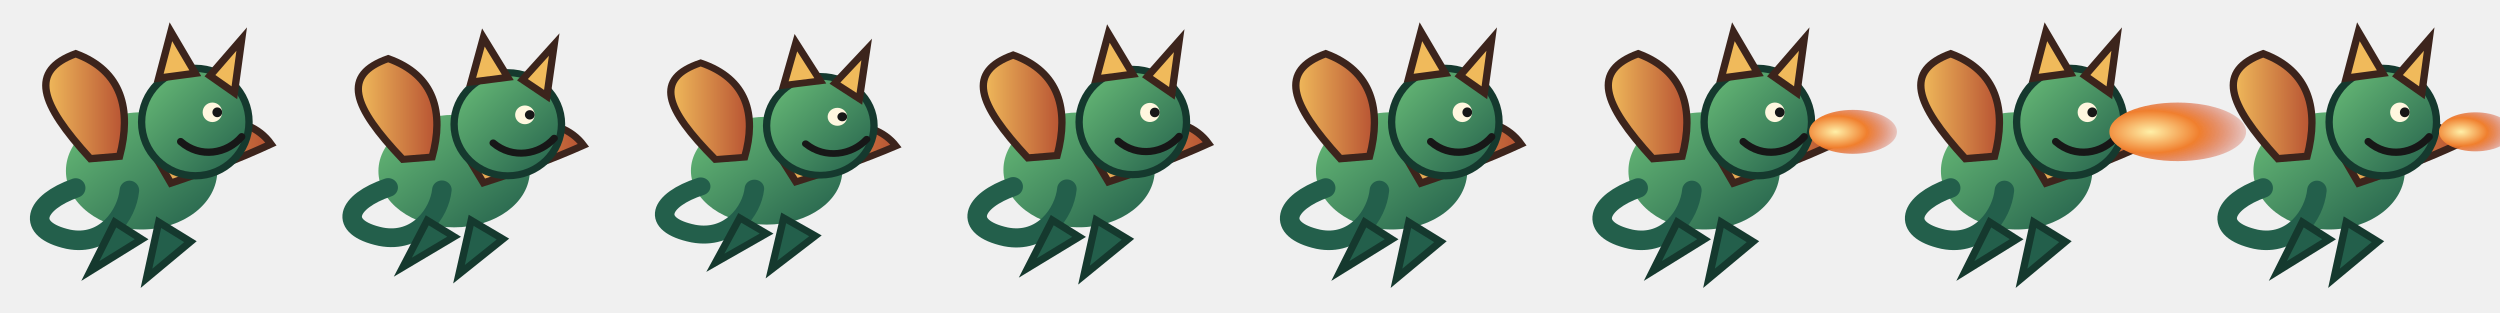
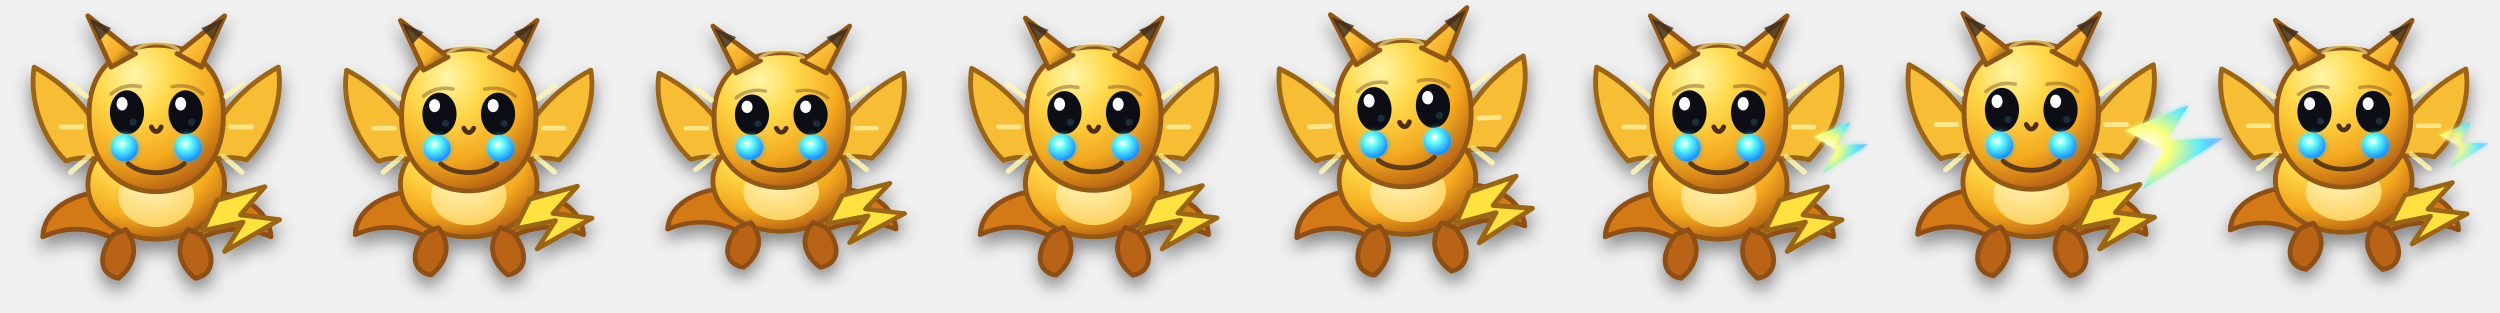
- <svg xmlns="http://www.w3.org/2000/svg" width="1024" height="128" viewBox="0 0 1024 128">
+ <svg xmlns="http://www.w3.org/2000/svg" width="2048" height="256" viewBox="0 0 2048 256">
  <defs>
-     <linearGradient id="body" x1="0" x2="1" y1="0" y2="1">
-       <stop offset="0" stop-color="#6bbf79" />
-       <stop offset="1" stop-color="#235f4b" />
+     <radialGradient id="furGold" cx="0.34" cy="0.2" r="0.82">
+       <stop offset="0" stop-color="#fff6a8" />
+       <stop offset="0.34" stop-color="#ffd84a" />
+       <stop offset="0.72" stop-color="#f4a91f" />
+       <stop offset="1" stop-color="#b86414" />
+     </radialGradient>
+     <radialGradient id="belly" cx="0.44" cy="0.28" r="0.7">
+       <stop offset="0" stop-color="#fff8c8" />
+       <stop offset="1" stop-color="#ffd96b" />
+     </radialGradient>
+     <linearGradient id="earShade" x1="0" x2="1" y1="0" y2="1">
+       <stop offset="0" stop-color="#ffe66d" />
+       <stop offset="0.66" stop-color="#f6ad26" />
+       <stop offset="1" stop-color="#4c321d" />
    </linearGradient>
-     <linearGradient id="wing" x1="0" x2="1">
-       <stop offset="0" stop-color="#f0ba5b" />
-       <stop offset="1" stop-color="#b75232" />
-     </linearGradient>
-     <radialGradient id="flame" cx="0.3" cy="0.5" r="0.8">
-       <stop offset="0" stop-color="#fff0a8" />
-       <stop offset="0.45" stop-color="#f07f2e" />
-       <stop offset="1" stop-color="#c1261b" stop-opacity="0" />
+     <radialGradient id="cheekSpark" cx="0.4" cy="0.35" r="0.72">
+       <stop offset="0" stop-color="#ffffff" />
+       <stop offset="0.3" stop-color="#68fff8" />
+       <stop offset="1" stop-color="#087dff" />
    </radialGradient>
-     <g id="dragon">
-       <ellipse cx="58" cy="70" rx="31" ry="24" fill="url(#body)" />
-       <path d="M37 65 C16 42 12 29 31 22 C50 29 54 45 49 64 Z" fill="url(#wing)" stroke="#3c241c" stroke-width="3" />
-       <path d="M63 63 C78 47 101 45 111 59 C98 65 85 70 70 75 Z" fill="url(#wing)" stroke="#3c241c" stroke-width="3" />
-       <circle cx="80" cy="50" r="22" fill="url(#body)" stroke="#15392e" stroke-width="3" />
-       <path d="M65 32 L70 13 L80 30 Z" fill="#f0ba5b" stroke="#3c241c" stroke-width="3" />
-       <path d="M86 31 L99 16 L96 38 Z" fill="#f0ba5b" stroke="#3c241c" stroke-width="3" />
-       <circle cx="87" cy="46" r="4" fill="#fff7df" />
-       <circle cx="89" cy="46" r="2" fill="#171717" />
-       <path d="M74 58 C82 65 93 63 99 56" fill="none" stroke="#171717" stroke-width="3" stroke-linecap="round" />
-       <path d="M31 77 C14 83 10 94 28 98 C43 101 52 88 53 78" fill="none" stroke="#235f4b" stroke-width="8" stroke-linecap="round" />
-       <path d="M47 91 L37 111 L58 98 Z" fill="#235f4b" stroke="#15392e" stroke-width="3" />
-       <path d="M65 91 L60 114 L78 99 Z" fill="#235f4b" stroke="#15392e" stroke-width="3" />
+     <radialGradient id="eyeGloss" cx="0.38" cy="0.3" r="0.75">
+       <stop offset="0" stop-color="#ffffff" />
+       <stop offset="0.08" stop-color="#ffffff" />
+       <stop offset="0.16" stop-color="#22384e" />
+       <stop offset="1" stop-color="#05090d" />
+     </radialGradient>
+     <radialGradient id="boltGlow" cx="0.2" cy="0.5" r="0.9">
+       <stop offset="0" stop-color="#ffffff" />
+       <stop offset="0.28" stop-color="#faff7c" />
+       <stop offset="0.62" stop-color="#5eeaff" />
+       <stop offset="1" stop-color="#2c70ff" stop-opacity="0" />
+     </radialGradient>
+     <filter id="softShadow" x="-40%" y="-35%" width="190%" height="190%">
+       <feDropShadow dx="0" dy="8" stdDeviation="7" flood-color="#000000" flood-opacity="0.44" />
+     </filter>
+     <filter id="sparkBloom" x="-100%" y="-100%" width="300%" height="300%">
+       <feGaussianBlur stdDeviation="2" result="blur" />
+       <feMerge>
+         <feMergeNode in="blur" />
+         <feMergeNode in="SourceGraphic" />
+       </feMerge>
+     </filter>
+     <g id="spark-familiar" filter="url(#softShadow)">
+       <path d="M54 128 C33 107 24 76 28 51 C54 65 82 91 93 132 C78 124 65 124 54 128 Z" fill="#f6bd35" stroke="#9b6519" stroke-width="4" stroke-linejoin="round" />
+       <path d="M202 127 C223 106 232 76 228 51 C202 65 174 91 163 132 C178 124 191 124 202 127 Z" fill="#f6bd35" stroke="#9b6519" stroke-width="4" stroke-linejoin="round" />
+       <path d="M83 153 C54 156 36 170 35 190 C55 181 74 182 94 192 C104 178 101 161 83 153 Z" fill="#d37a18" stroke="#8d4f12" stroke-width="4" stroke-linejoin="round" />
+       <path d="M174 153 C202 156 221 170 222 190 C201 181 183 182 162 192 C153 178 156 161 174 153 Z" fill="#d37a18" stroke="#8d4f12" stroke-width="4" stroke-linejoin="round" />
+       <ellipse cx="128" cy="147" rx="56" ry="45" fill="url(#furGold)" stroke="#915813" stroke-width="4" />
+       <ellipse cx="128" cy="157" rx="31" ry="25" fill="url(#belly)" opacity="0.92" />
+       <path d="M73 91 C72 55 95 33 128 33 C161 33 184 55 183 91 C183 129 160 153 128 153 C96 153 73 129 73 91 Z" fill="url(#furGold)" stroke="#915813" stroke-width="4" />
+       <path d="M91 51 L72 9 L111 40 Z" fill="url(#earShade)" stroke="#8f5614" stroke-width="4" stroke-linejoin="round" />
+       <path d="M165 51 L184 9 L145 40 Z" fill="url(#earShade)" stroke="#8f5614" stroke-width="4" stroke-linejoin="round" />
+       <path d="M73 11 L82 29 L91 19 Z M183 11 L174 29 L165 19 Z" fill="#3b2b21" opacity="0.8" />
+       <path d="M111 37 C120 29 137 29 146 37" fill="none" stroke="#fff3a2" stroke-width="3" stroke-linecap="round" opacity="0.55" />
+       <ellipse cx="104" cy="88" rx="14" ry="18" fill="#071018" />
+       <ellipse cx="152" cy="88" rx="14" ry="18" fill="#071018" />
+       <ellipse cx="100" cy="81" rx="4.5" ry="5.5" fill="#ffffff" />
+       <ellipse cx="148" cy="81" rx="4.5" ry="5.5" fill="#ffffff" />
+       <circle cx="109" cy="96" r="3" fill="#233a4a" opacity="0.7" />
+       <circle cx="157" cy="96" r="3" fill="#233a4a" opacity="0.7" />
+       <circle cx="102" cy="117" r="11" fill="url(#cheekSpark)" filter="url(#sparkBloom)" />
+       <circle cx="154" cy="117" r="11" fill="url(#cheekSpark)" filter="url(#sparkBloom)" />
+       <path d="M124 100 C126 105 130 105 132 100" fill="none" stroke="#4d2e14" stroke-width="4" stroke-linecap="round" />
+       <path d="M105 130 C116 140 140 140 151 130" fill="none" stroke="#5f3a18" stroke-width="4" stroke-linecap="round" />
+       <path d="M91 73 C98 67 106 65 115 67 M141 67 C151 65 159 67 166 73" fill="none" stroke="#6f4318" stroke-width="3" stroke-linecap="round" opacity="0.42" />
+       <path d="M178 160 L217 149 L197 172 L229 176 L184 202 L199 178 L166 185 Z" fill="#ffe23f" stroke="#9b6519" stroke-width="4" stroke-linejoin="round" />
+       <path d="M71 75 L57 64 M67 100 L50 100 M73 124 L58 137 M185 75 L199 64 M189 100 L206 100 M183 124 L198 137" fill="none" stroke="#fff6a8" stroke-width="4" stroke-linecap="round" opacity="0.72" />
+       <path d="M93 188 C80 204 81 221 97 224 C112 212 113 196 103 184 Z M154 184 C144 196 145 212 160 224 C176 221 177 204 164 188 Z" fill="#b86414" stroke="#8d4f12" stroke-width="4" stroke-linejoin="round" />
    </g>
  </defs>
-   <rect width="1024" height="128" fill="none" />
-   <g transform="translate(0 0)">
-     <use href="#dragon" />
+   <rect width="2048" height="256" fill="none" />
+   <g transform="translate(0 4)">
+     <use href="#spark-familiar" />
  </g>
-   <g transform="translate(128 0) scale(1 0.96) translate(0 3)">
-     <use href="#dragon" />
+   <g transform="translate(256 8) scale(1 0.97)">
+     <use href="#spark-familiar" />
  </g>
-   <g transform="translate(256 0) scale(1 0.92) translate(0 6)">
-     <use href="#dragon" />
+   <g transform="translate(512 13) scale(1 0.92)">
+     <use href="#spark-familiar" />
  </g>
-   <g transform="translate(384 0) scale(1 0.98) translate(0 1)">
-     <use href="#dragon" />
+   <g transform="translate(768 6) scale(1 0.98)">
+     <use href="#spark-familiar" />
  </g>
-   <g transform="translate(512 0)">
-     <use href="#dragon" />
+   <g transform="translate(1024 0) rotate(-3 128 128)">
+     <use href="#spark-familiar" />
  </g>
-   <g transform="translate(640 0)">
-     <use href="#dragon" />
-     <ellipse cx="119" cy="54" rx="18" ry="9" fill="url(#flame)" />
+   <g transform="translate(1280 4)">
+     <use href="#spark-familiar" />
+     <path d="M206 108 L236 96 L224 115 L251 114 L213 138 L225 119 Z" fill="url(#boltGlow)" filter="url(#sparkBloom)" />
  </g>
-   <g transform="translate(768 0)">
-     <use href="#dragon" />
-     <ellipse cx="124" cy="54" rx="28" ry="12" fill="url(#flame)" />
+   <g transform="translate(1536 2)">
+     <use href="#spark-familiar" />
+     <path d="M205 105 L257 84 L239 113 L286 111 L219 153 L237 121 Z" fill="url(#boltGlow)" filter="url(#sparkBloom)" />
  </g>
-   <g transform="translate(896 0)">
-     <use href="#dragon" />
-     <ellipse cx="118" cy="54" rx="15" ry="8" fill="url(#flame)" />
+   <g transform="translate(1792 8) scale(1 0.95)">
+     <use href="#spark-familiar" />
+     <path d="M206 108 L232 97 L223 115 L247 115 L215 136 L225 119 Z" fill="url(#boltGlow)" filter="url(#sparkBloom)" opacity="0.86" />
  </g>
</svg>
